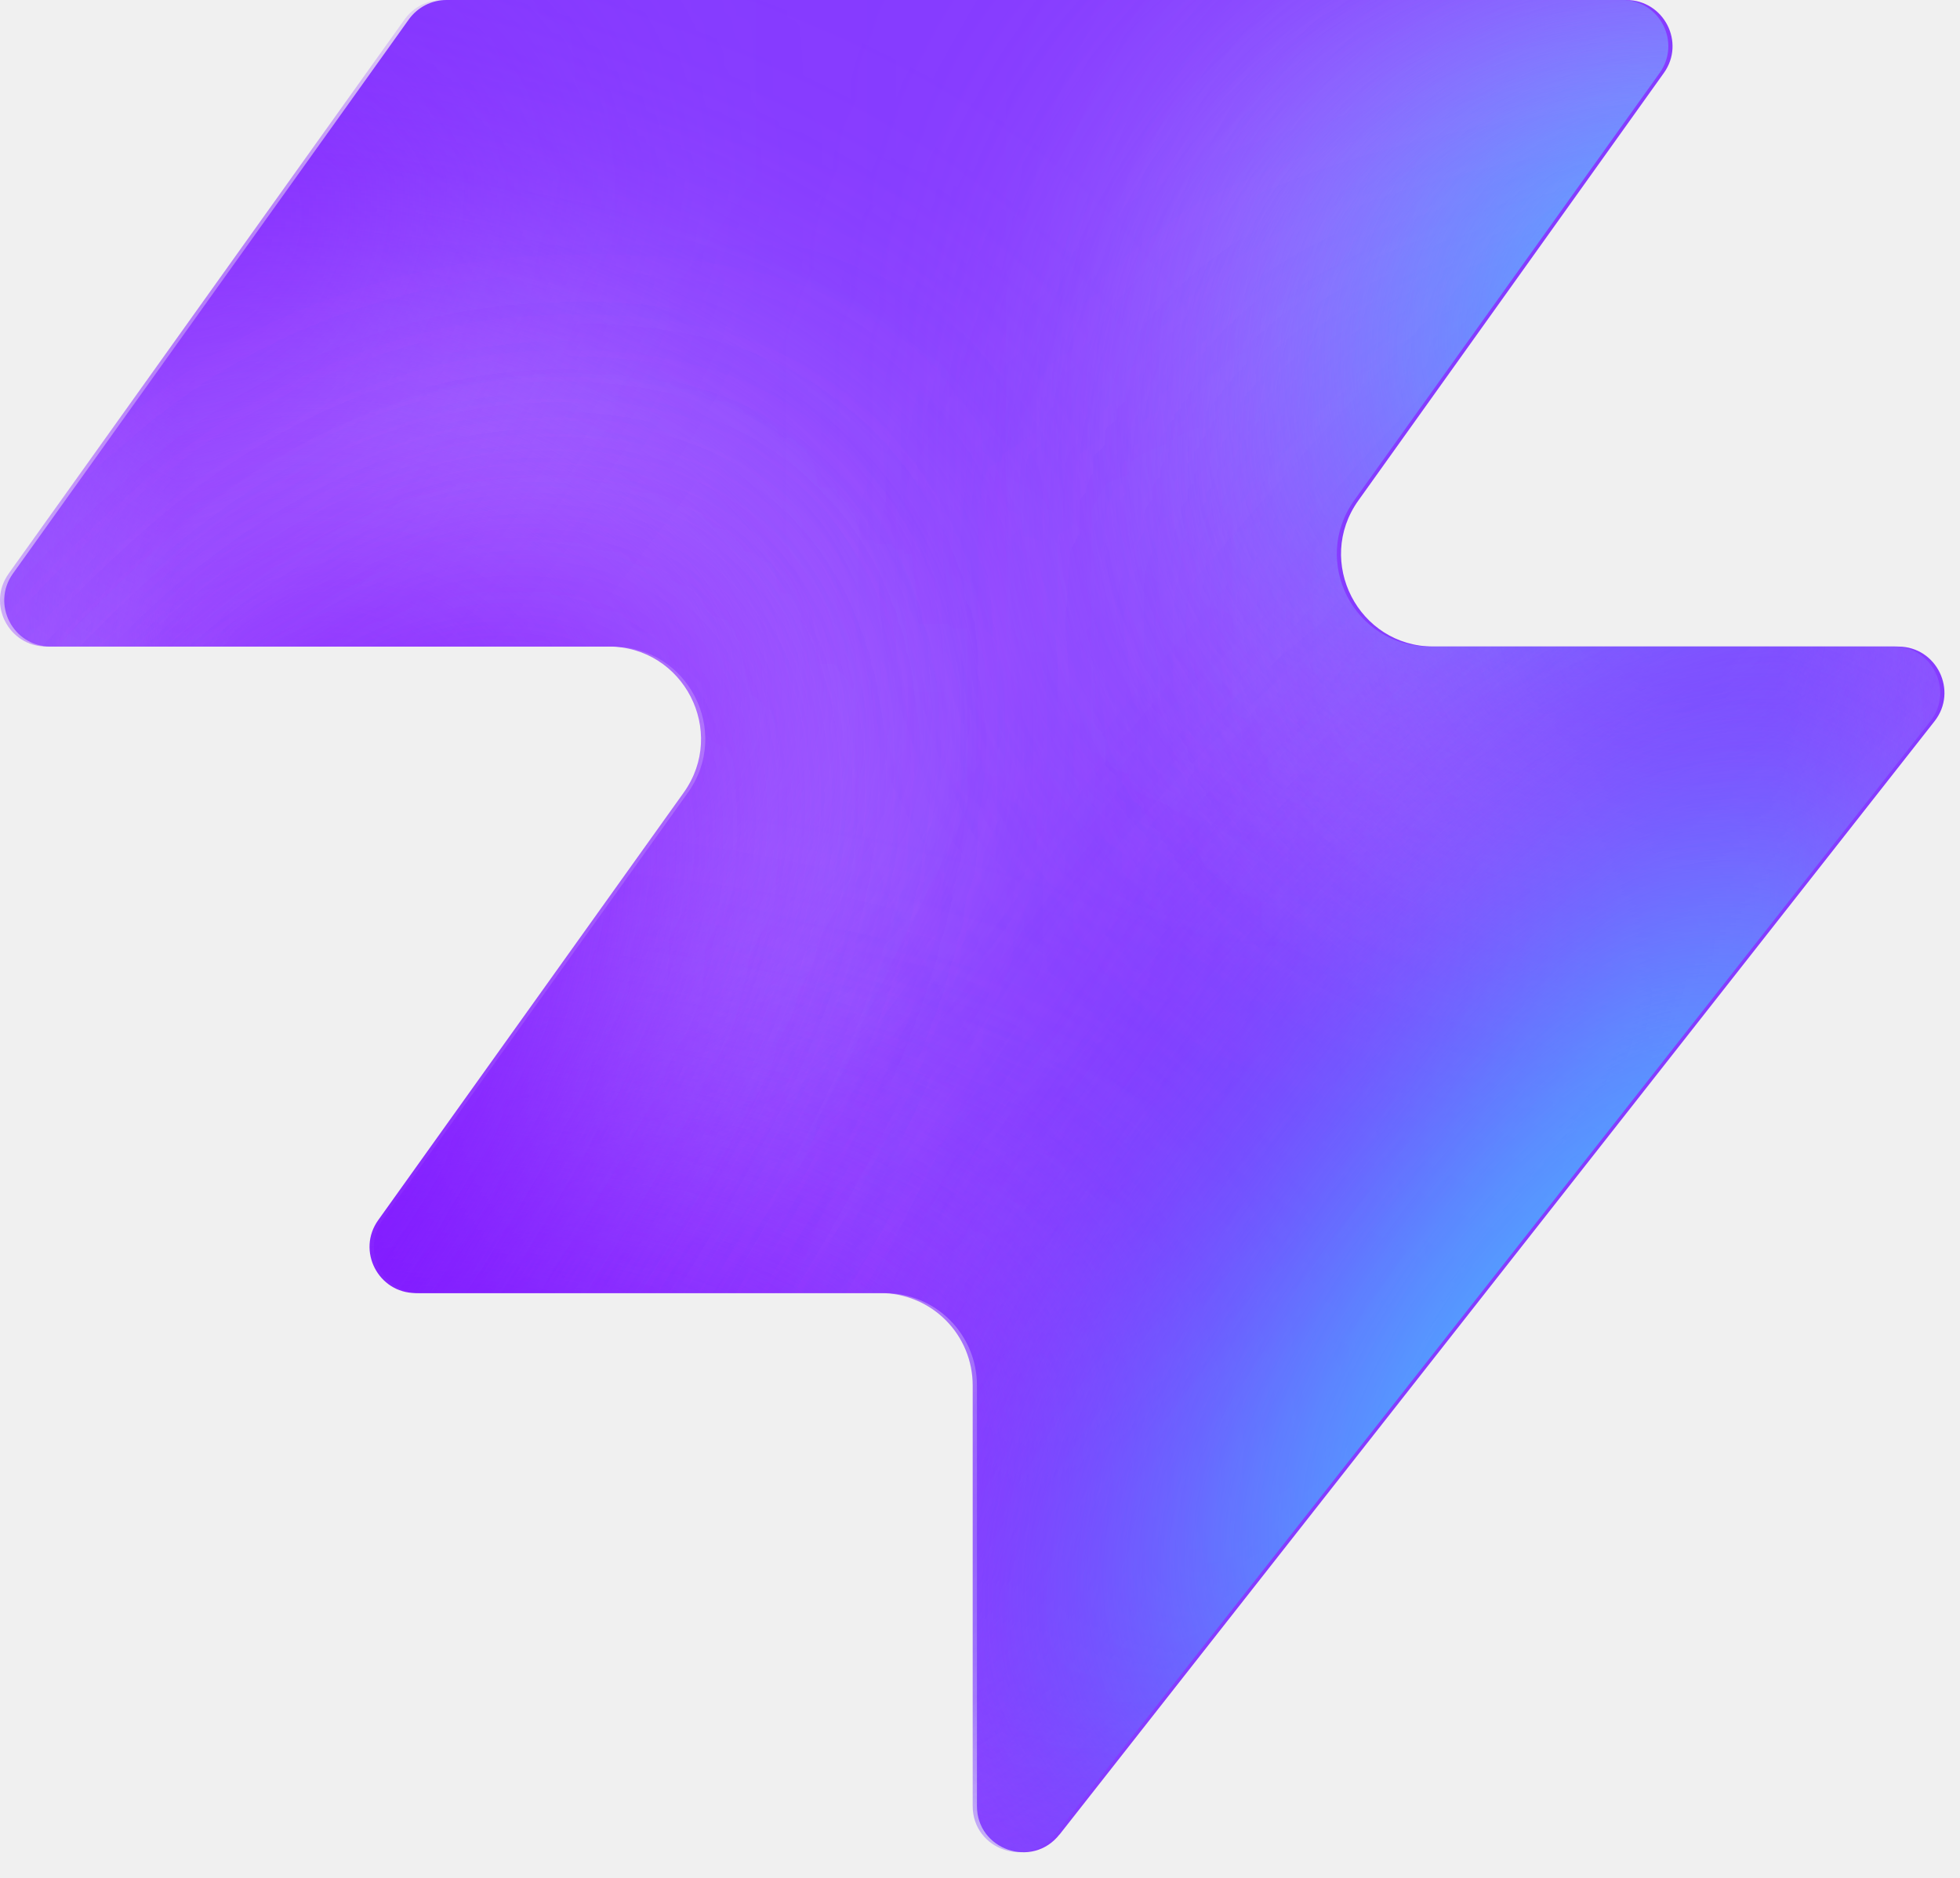
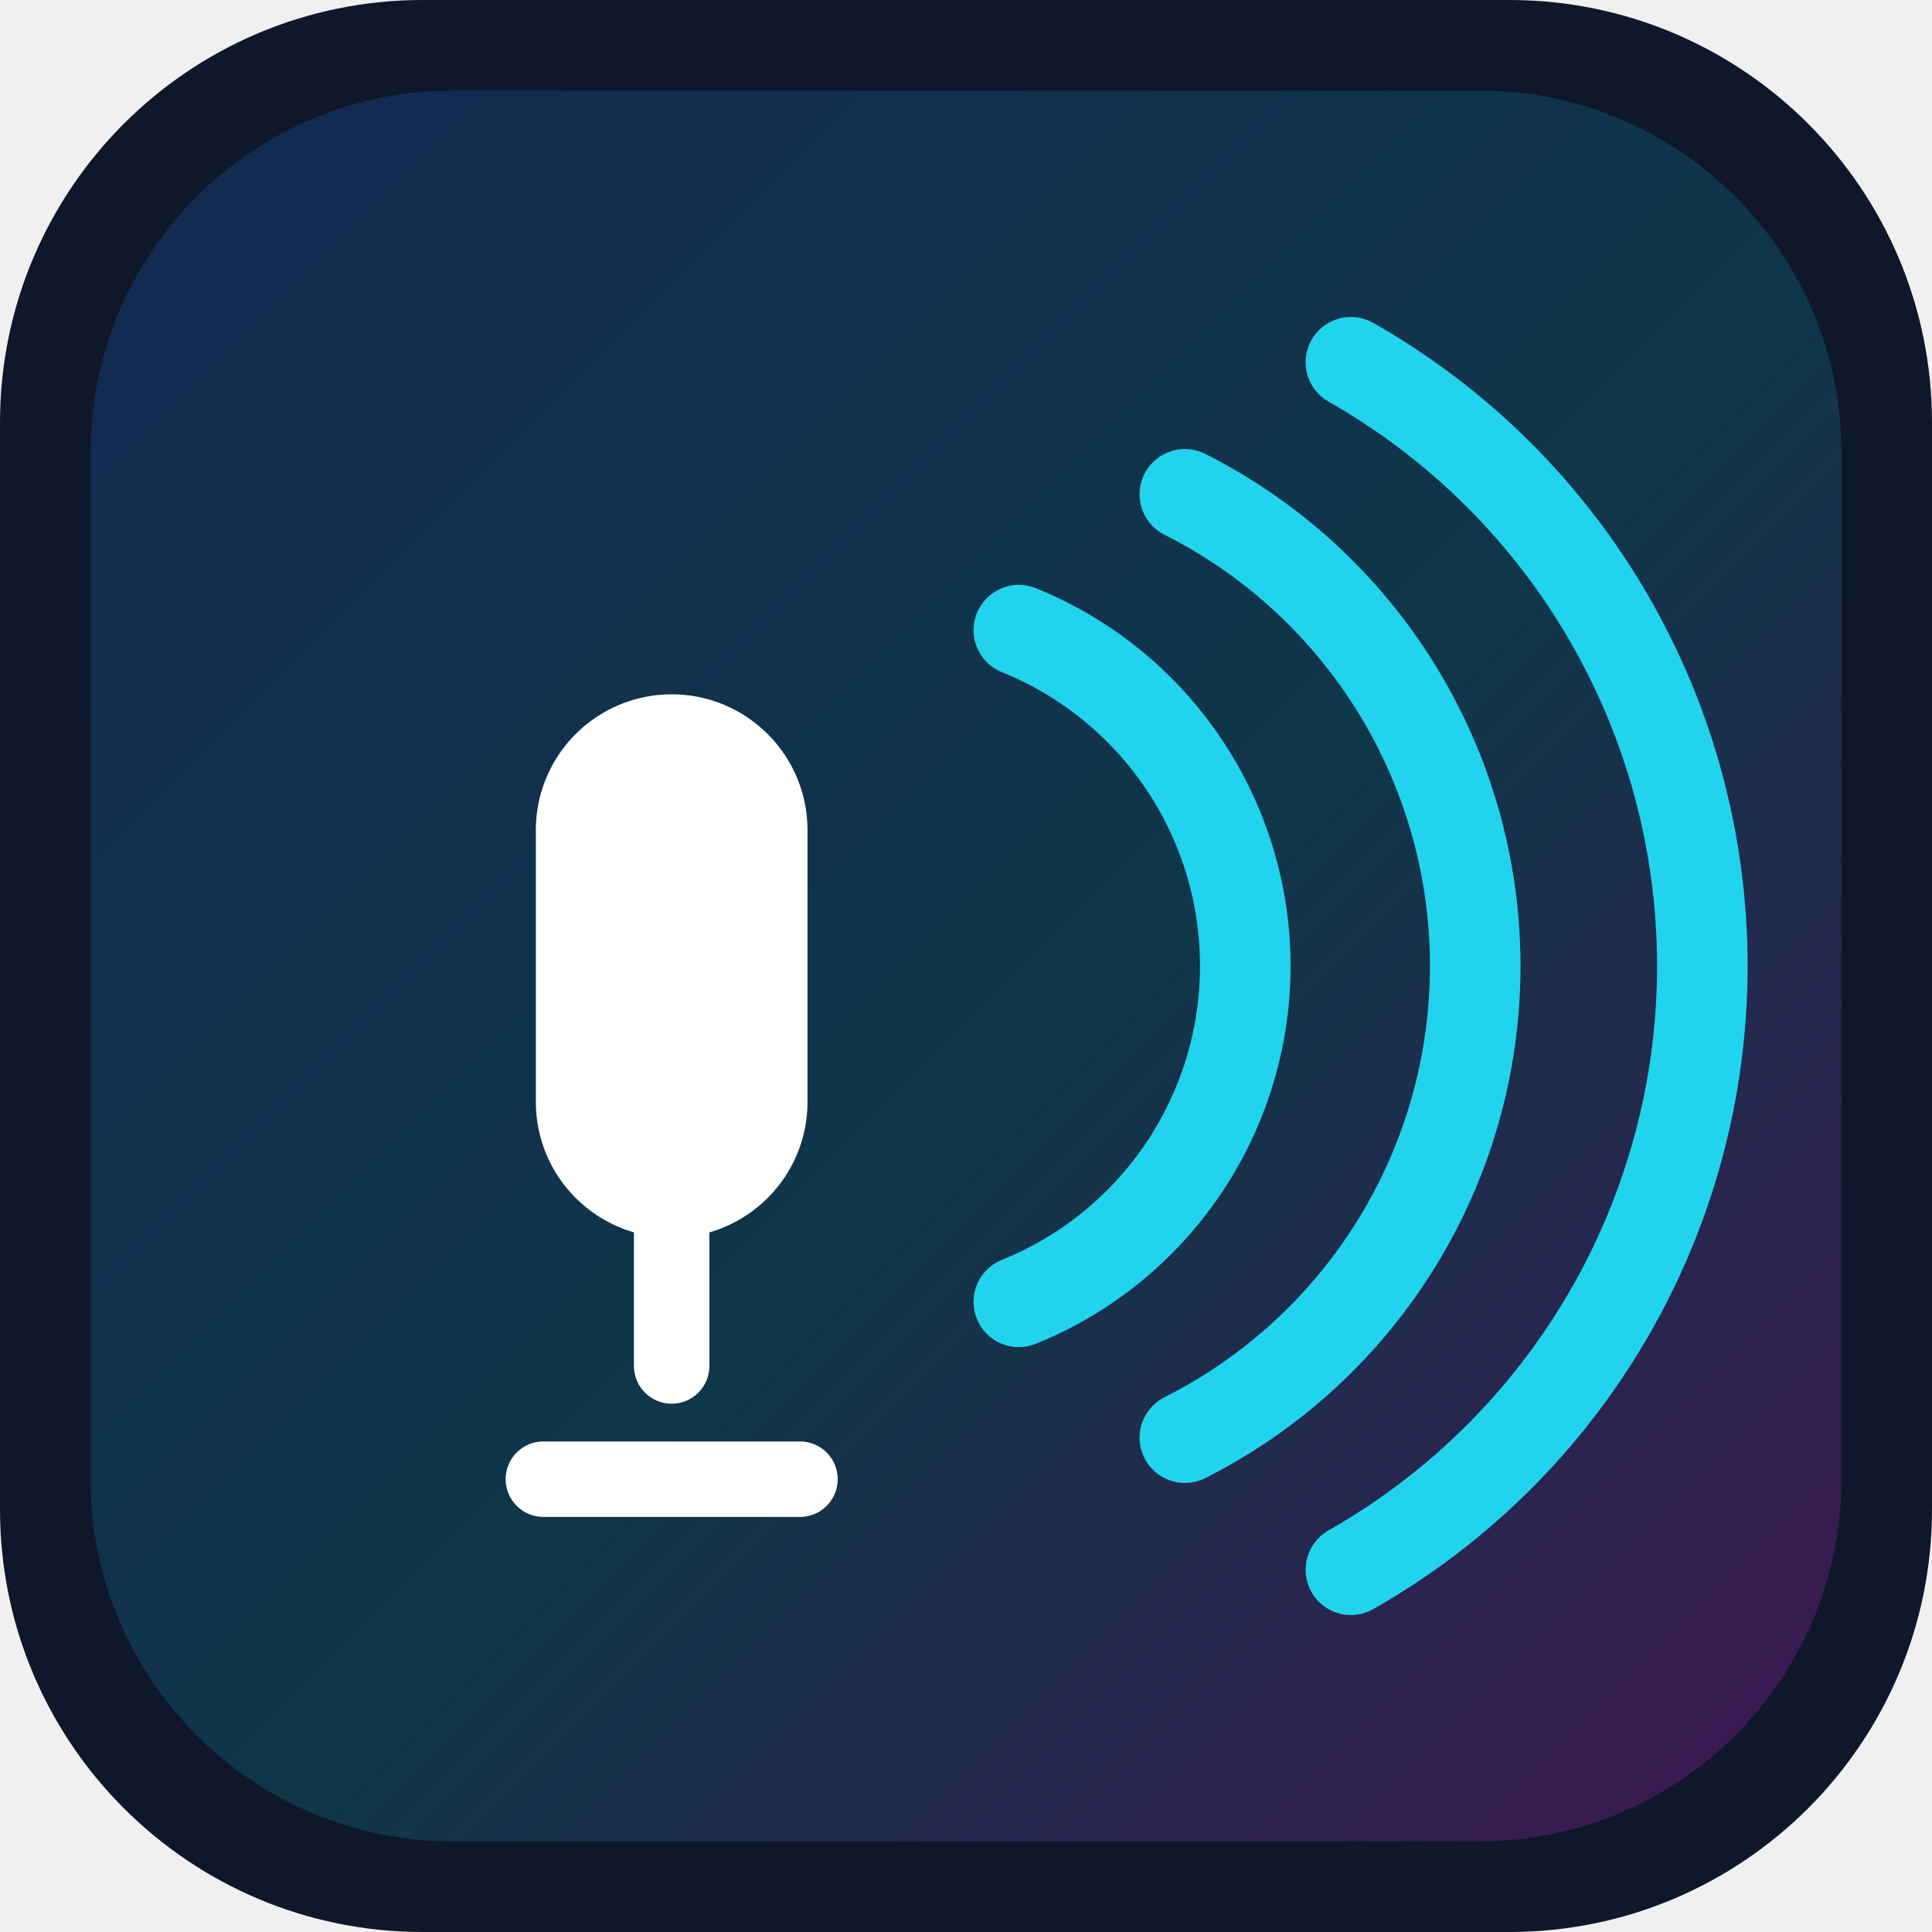
- <svg xmlns="http://www.w3.org/2000/svg" width="48" height="46" fill="none" viewBox="0 0 48 46">
-   <path fill="#863bff" d="M25.946 44.938c-.664.845-2.021.375-2.021-.698V33.937a2.26 2.26 0 0 0-2.262-2.262H10.287c-.92 0-1.456-1.04-.92-1.788l7.48-10.471c1.07-1.497 0-3.578-1.842-3.578H1.237c-.92 0-1.456-1.04-.92-1.788L10.013.474c.214-.297.556-.474.92-.474h28.894c.92 0 1.456 1.04.92 1.788l-7.48 10.471c-1.07 1.498 0 3.579 1.842 3.579h11.377c.943 0 1.473 1.088.89 1.83L25.947 44.94z" style="fill:#863bff;fill:color(display-p3 .525 .23 1);fill-opacity:1" />
-   <mask id="a" width="48" height="46" x="0" y="0" maskUnits="userSpaceOnUse" style="mask-type:alpha">
-     <path fill="#000" d="M25.842 44.938c-.664.844-2.021.375-2.021-.698V33.937a2.26 2.26 0 0 0-2.262-2.262H10.183c-.92 0-1.456-1.04-.92-1.788l7.48-10.471c1.07-1.498 0-3.579-1.842-3.579H1.133c-.92 0-1.456-1.04-.92-1.787L9.91.473c.214-.297.556-.474.92-.474h28.894c.92 0 1.456 1.04.92 1.788l-7.48 10.471c-1.07 1.498 0 3.578 1.842 3.578h11.377c.943 0 1.473 1.088.89 1.832L25.843 44.94z" style="fill:#000;fill-opacity:1" />
-   </mask>
-   <g mask="url(#a)">
-     <g filter="url(#b)">
-       <ellipse cx="5.508" cy="14.704" fill="#ede6ff" rx="5.508" ry="14.704" style="fill:#ede6ff;fill:color(display-p3 .927 .903 1);fill-opacity:1" transform="matrix(.00324 1 1 -.00324 -4.47 31.516)" />
-     </g>
-     <g filter="url(#c)">
-       <ellipse cx="10.399" cy="29.851" fill="#ede6ff" rx="10.399" ry="29.851" style="fill:#ede6ff;fill:color(display-p3 .927 .903 1);fill-opacity:1" transform="matrix(.00324 1 1 -.00324 -39.328 7.883)" />
-     </g>
-     <g filter="url(#d)">
-       <ellipse cx="5.508" cy="30.487" fill="#7e14ff" rx="5.508" ry="30.487" style="fill:#7e14ff;fill:color(display-p3 .492 .077 1);fill-opacity:1" transform="rotate(89.814 -25.913 -14.639)scale(1 -1)" />
-     </g>
-     <g filter="url(#e)">
-       <ellipse cx="5.508" cy="30.599" fill="#7e14ff" rx="5.508" ry="30.599" style="fill:#7e14ff;fill:color(display-p3 .492 .077 1);fill-opacity:1" transform="rotate(89.814 -32.644 -3.334)scale(1 -1)" />
-     </g>
-     <g filter="url(#f)">
-       <ellipse cx="5.508" cy="30.599" fill="#7e14ff" rx="5.508" ry="30.599" style="fill:#7e14ff;fill:color(display-p3 .492 .077 1);fill-opacity:1" transform="matrix(.00324 1 1 -.00324 -34.34 30.47)" />
-     </g>
-     <g filter="url(#g)">
-       <ellipse cx="14.072" cy="22.078" fill="#ede6ff" rx="14.072" ry="22.078" style="fill:#ede6ff;fill:color(display-p3 .927 .903 1);fill-opacity:1" transform="rotate(93.35 24.506 48.493)scale(-1 1)" />
-     </g>
-     <g filter="url(#h)">
-       <ellipse cx="3.47" cy="21.501" fill="#7e14ff" rx="3.47" ry="21.501" style="fill:#7e14ff;fill:color(display-p3 .492 .077 1);fill-opacity:1" transform="rotate(89.009 28.708 47.59)scale(-1 1)" />
-     </g>
-     <g filter="url(#i)">
-       <ellipse cx="3.47" cy="21.501" fill="#7e14ff" rx="3.47" ry="21.501" style="fill:#7e14ff;fill:color(display-p3 .492 .077 1);fill-opacity:1" transform="rotate(89.009 28.708 47.59)scale(-1 1)" />
-     </g>
-     <g filter="url(#j)">
-       <ellipse cx=".387" cy="8.972" fill="#7e14ff" rx="4.407" ry="29.108" style="fill:#7e14ff;fill:color(display-p3 .492 .077 1);fill-opacity:1" transform="rotate(39.51 .387 8.972)" />
-     </g>
-     <g filter="url(#k)">
-       <ellipse cx="47.523" cy="-6.092" fill="#7e14ff" rx="4.407" ry="29.108" style="fill:#7e14ff;fill:color(display-p3 .492 .077 1);fill-opacity:1" transform="rotate(37.892 47.523 -6.092)" />
-     </g>
-     <g filter="url(#l)">
-       <ellipse cx="41.412" cy="6.333" fill="#47bfff" rx="5.971" ry="9.665" style="fill:#47bfff;fill:color(display-p3 .28 .748 1);fill-opacity:1" transform="rotate(37.892 41.412 6.333)" />
-     </g>
-     <g filter="url(#m)">
-       <ellipse cx="-1.879" cy="38.332" fill="#7e14ff" rx="4.407" ry="29.108" style="fill:#7e14ff;fill:color(display-p3 .492 .077 1);fill-opacity:1" transform="rotate(37.892 -1.88 38.332)" />
-     </g>
-     <g filter="url(#n)">
-       <ellipse cx="-1.879" cy="38.332" fill="#7e14ff" rx="4.407" ry="29.108" style="fill:#7e14ff;fill:color(display-p3 .492 .077 1);fill-opacity:1" transform="rotate(37.892 -1.88 38.332)" />
-     </g>
-     <g filter="url(#o)">
-       <ellipse cx="35.651" cy="29.907" fill="#7e14ff" rx="4.407" ry="29.108" style="fill:#7e14ff;fill:color(display-p3 .492 .077 1);fill-opacity:1" transform="rotate(37.892 35.651 29.907)" />
-     </g>
-     <g filter="url(#p)">
-       <ellipse cx="38.418" cy="32.4" fill="#47bfff" rx="5.971" ry="15.297" style="fill:#47bfff;fill:color(display-p3 .28 .748 1);fill-opacity:1" transform="rotate(37.892 38.418 32.4)" />
-     </g>
+ <svg xmlns="http://www.w3.org/2000/svg" width="512" height="512" viewBox="0 0 512 512">
+   <defs>
+     <linearGradient id="vc" x1="0" y1="0" x2="1" y2="1">
+       <stop offset="0%" stop-color="#1F6AE1" />
+       <stop offset="55%" stop-color="#0ea5b7" />
+       <stop offset="100%" stop-color="#E916E6" />
+     </linearGradient>
+   </defs>
+   <rect width="512" height="512" rx="112" fill="#0f172a" />
+   <rect x="24" y="24" width="464" height="464" rx="96" fill="url(#vc)" opacity="0.22" />
+   <g fill="#ffffff">
+     <rect x="142" y="184" width="72" height="144" rx="36" />
+     <rect x="168" y="316" width="20" height="56" rx="10" />
+     <rect x="134" y="382" width="88" height="20" rx="10" />
  </g>
-   <defs>
-     <filter id="b" width="60.045" height="41.654" x="-19.77" y="16.149" color-interpolation-filters="sRGB" filterUnits="userSpaceOnUse">
-       <feFlood flood-opacity="0" result="BackgroundImageFix" />
-       <feBlend in="SourceGraphic" in2="BackgroundImageFix" result="shape" />
-       <feGaussianBlur result="effect1_foregroundBlur_2002_17158" stdDeviation="7.659" />
-     </filter>
-     <filter id="c" width="90.34" height="51.437" x="-54.613" y="-7.533" color-interpolation-filters="sRGB" filterUnits="userSpaceOnUse">
-       <feFlood flood-opacity="0" result="BackgroundImageFix" />
-       <feBlend in="SourceGraphic" in2="BackgroundImageFix" result="shape" />
-       <feGaussianBlur result="effect1_foregroundBlur_2002_17158" stdDeviation="7.659" />
-     </filter>
-     <filter id="d" width="79.355" height="29.4" x="-49.64" y="2.03" color-interpolation-filters="sRGB" filterUnits="userSpaceOnUse">
-       <feFlood flood-opacity="0" result="BackgroundImageFix" />
-       <feBlend in="SourceGraphic" in2="BackgroundImageFix" result="shape" />
-       <feGaussianBlur result="effect1_foregroundBlur_2002_17158" stdDeviation="4.596" />
-     </filter>
-     <filter id="e" width="79.579" height="29.4" x="-45.045" y="20.029" color-interpolation-filters="sRGB" filterUnits="userSpaceOnUse">
-       <feFlood flood-opacity="0" result="BackgroundImageFix" />
-       <feBlend in="SourceGraphic" in2="BackgroundImageFix" result="shape" />
-       <feGaussianBlur result="effect1_foregroundBlur_2002_17158" stdDeviation="4.596" />
-     </filter>
-     <filter id="f" width="79.579" height="29.4" x="-43.513" y="21.178" color-interpolation-filters="sRGB" filterUnits="userSpaceOnUse">
-       <feFlood flood-opacity="0" result="BackgroundImageFix" />
-       <feBlend in="SourceGraphic" in2="BackgroundImageFix" result="shape" />
-       <feGaussianBlur result="effect1_foregroundBlur_2002_17158" stdDeviation="4.596" />
-     </filter>
-     <filter id="g" width="74.749" height="58.852" x="15.756" y="-17.901" color-interpolation-filters="sRGB" filterUnits="userSpaceOnUse">
-       <feFlood flood-opacity="0" result="BackgroundImageFix" />
-       <feBlend in="SourceGraphic" in2="BackgroundImageFix" result="shape" />
-       <feGaussianBlur result="effect1_foregroundBlur_2002_17158" stdDeviation="7.659" />
-     </filter>
-     <filter id="h" width="61.377" height="25.362" x="23.548" y="2.284" color-interpolation-filters="sRGB" filterUnits="userSpaceOnUse">
-       <feFlood flood-opacity="0" result="BackgroundImageFix" />
-       <feBlend in="SourceGraphic" in2="BackgroundImageFix" result="shape" />
-       <feGaussianBlur result="effect1_foregroundBlur_2002_17158" stdDeviation="4.596" />
-     </filter>
-     <filter id="i" width="61.377" height="25.362" x="23.548" y="2.284" color-interpolation-filters="sRGB" filterUnits="userSpaceOnUse">
-       <feFlood flood-opacity="0" result="BackgroundImageFix" />
-       <feBlend in="SourceGraphic" in2="BackgroundImageFix" result="shape" />
-       <feGaussianBlur result="effect1_foregroundBlur_2002_17158" stdDeviation="4.596" />
-     </filter>
-     <filter id="j" width="56.045" height="63.649" x="-27.636" y="-22.853" color-interpolation-filters="sRGB" filterUnits="userSpaceOnUse">
-       <feFlood flood-opacity="0" result="BackgroundImageFix" />
-       <feBlend in="SourceGraphic" in2="BackgroundImageFix" result="shape" />
-       <feGaussianBlur result="effect1_foregroundBlur_2002_17158" stdDeviation="4.596" />
-     </filter>
-     <filter id="k" width="54.814" height="64.646" x="20.116" y="-38.415" color-interpolation-filters="sRGB" filterUnits="userSpaceOnUse">
-       <feFlood flood-opacity="0" result="BackgroundImageFix" />
-       <feBlend in="SourceGraphic" in2="BackgroundImageFix" result="shape" />
-       <feGaussianBlur result="effect1_foregroundBlur_2002_17158" stdDeviation="4.596" />
-     </filter>
-     <filter id="l" width="33.541" height="35.313" x="24.641" y="-11.323" color-interpolation-filters="sRGB" filterUnits="userSpaceOnUse">
-       <feFlood flood-opacity="0" result="BackgroundImageFix" />
-       <feBlend in="SourceGraphic" in2="BackgroundImageFix" result="shape" />
-       <feGaussianBlur result="effect1_foregroundBlur_2002_17158" stdDeviation="4.596" />
-     </filter>
-     <filter id="m" width="54.814" height="64.646" x="-29.286" y="6.009" color-interpolation-filters="sRGB" filterUnits="userSpaceOnUse">
-       <feFlood flood-opacity="0" result="BackgroundImageFix" />
-       <feBlend in="SourceGraphic" in2="BackgroundImageFix" result="shape" />
-       <feGaussianBlur result="effect1_foregroundBlur_2002_17158" stdDeviation="4.596" />
-     </filter>
-     <filter id="n" width="54.814" height="64.646" x="-29.286" y="6.009" color-interpolation-filters="sRGB" filterUnits="userSpaceOnUse">
-       <feFlood flood-opacity="0" result="BackgroundImageFix" />
-       <feBlend in="SourceGraphic" in2="BackgroundImageFix" result="shape" />
-       <feGaussianBlur result="effect1_foregroundBlur_2002_17158" stdDeviation="4.596" />
-     </filter>
-     <filter id="o" width="54.814" height="64.646" x="8.244" y="-2.416" color-interpolation-filters="sRGB" filterUnits="userSpaceOnUse">
-       <feFlood flood-opacity="0" result="BackgroundImageFix" />
-       <feBlend in="SourceGraphic" in2="BackgroundImageFix" result="shape" />
-       <feGaussianBlur result="effect1_foregroundBlur_2002_17158" stdDeviation="4.596" />
-     </filter>
-     <filter id="p" width="39.409" height="43.623" x="18.713" y="10.588" color-interpolation-filters="sRGB" filterUnits="userSpaceOnUse">
-       <feFlood flood-opacity="0" result="BackgroundImageFix" />
-       <feBlend in="SourceGraphic" in2="BackgroundImageFix" result="shape" />
-       <feGaussianBlur result="effect1_foregroundBlur_2002_17158" stdDeviation="4.596" />
-     </filter>
-   </defs>
+   <g fill="none" stroke="#22d3ee" stroke-width="24" stroke-linecap="round">
+     <path d="M270 167a96 96 0 0 1 0 178" />
+     <path d="M314 131a140 140 0 0 1 0 250" />
+     <path d="M358 96a184 184 0 0 1 0 320" />
+   </g>
</svg>
